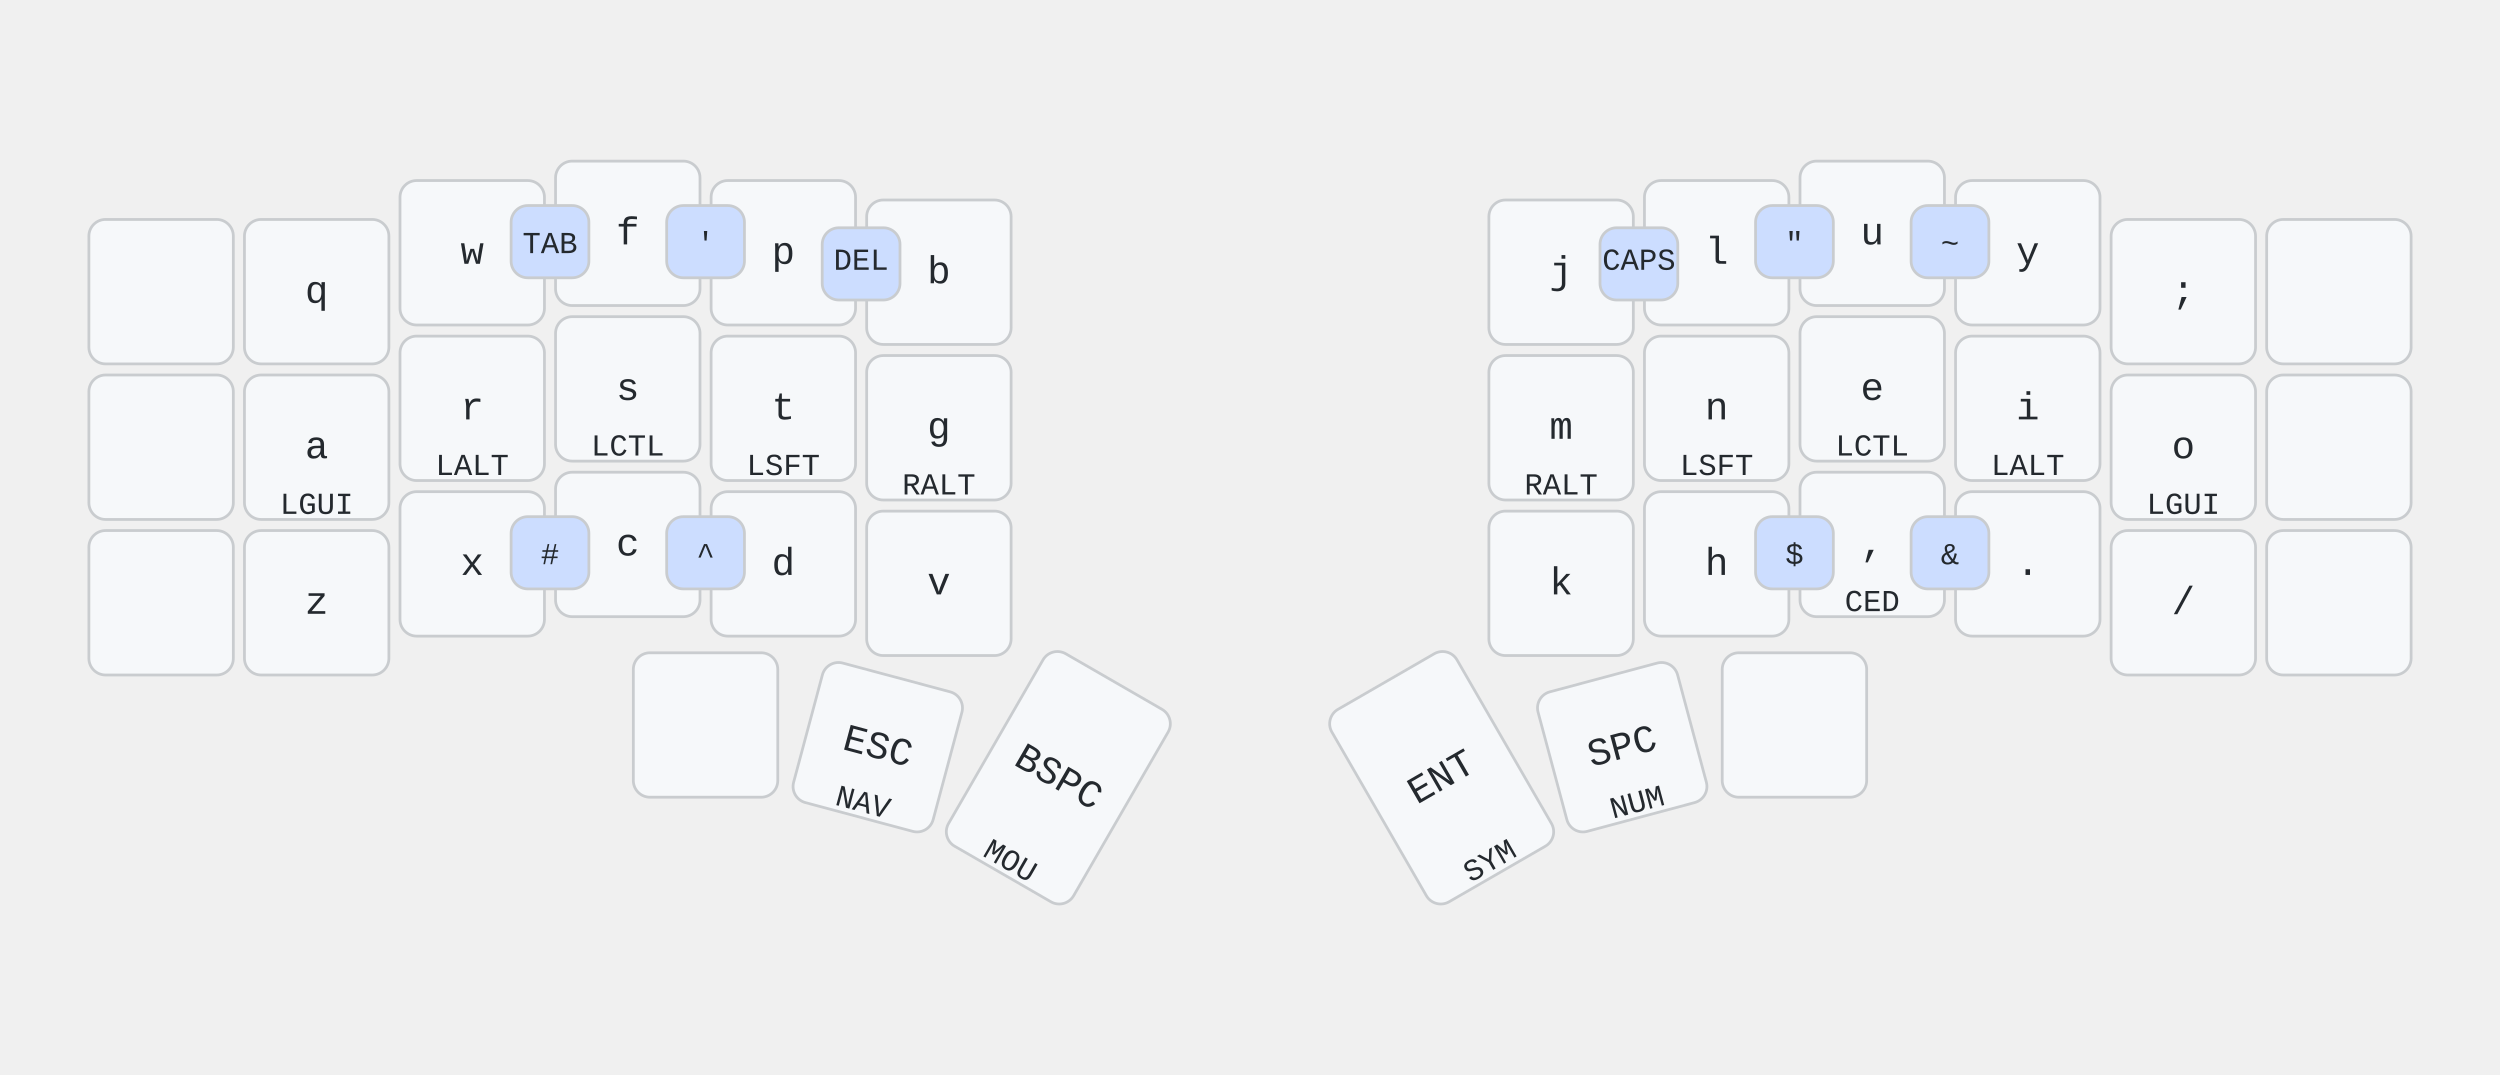
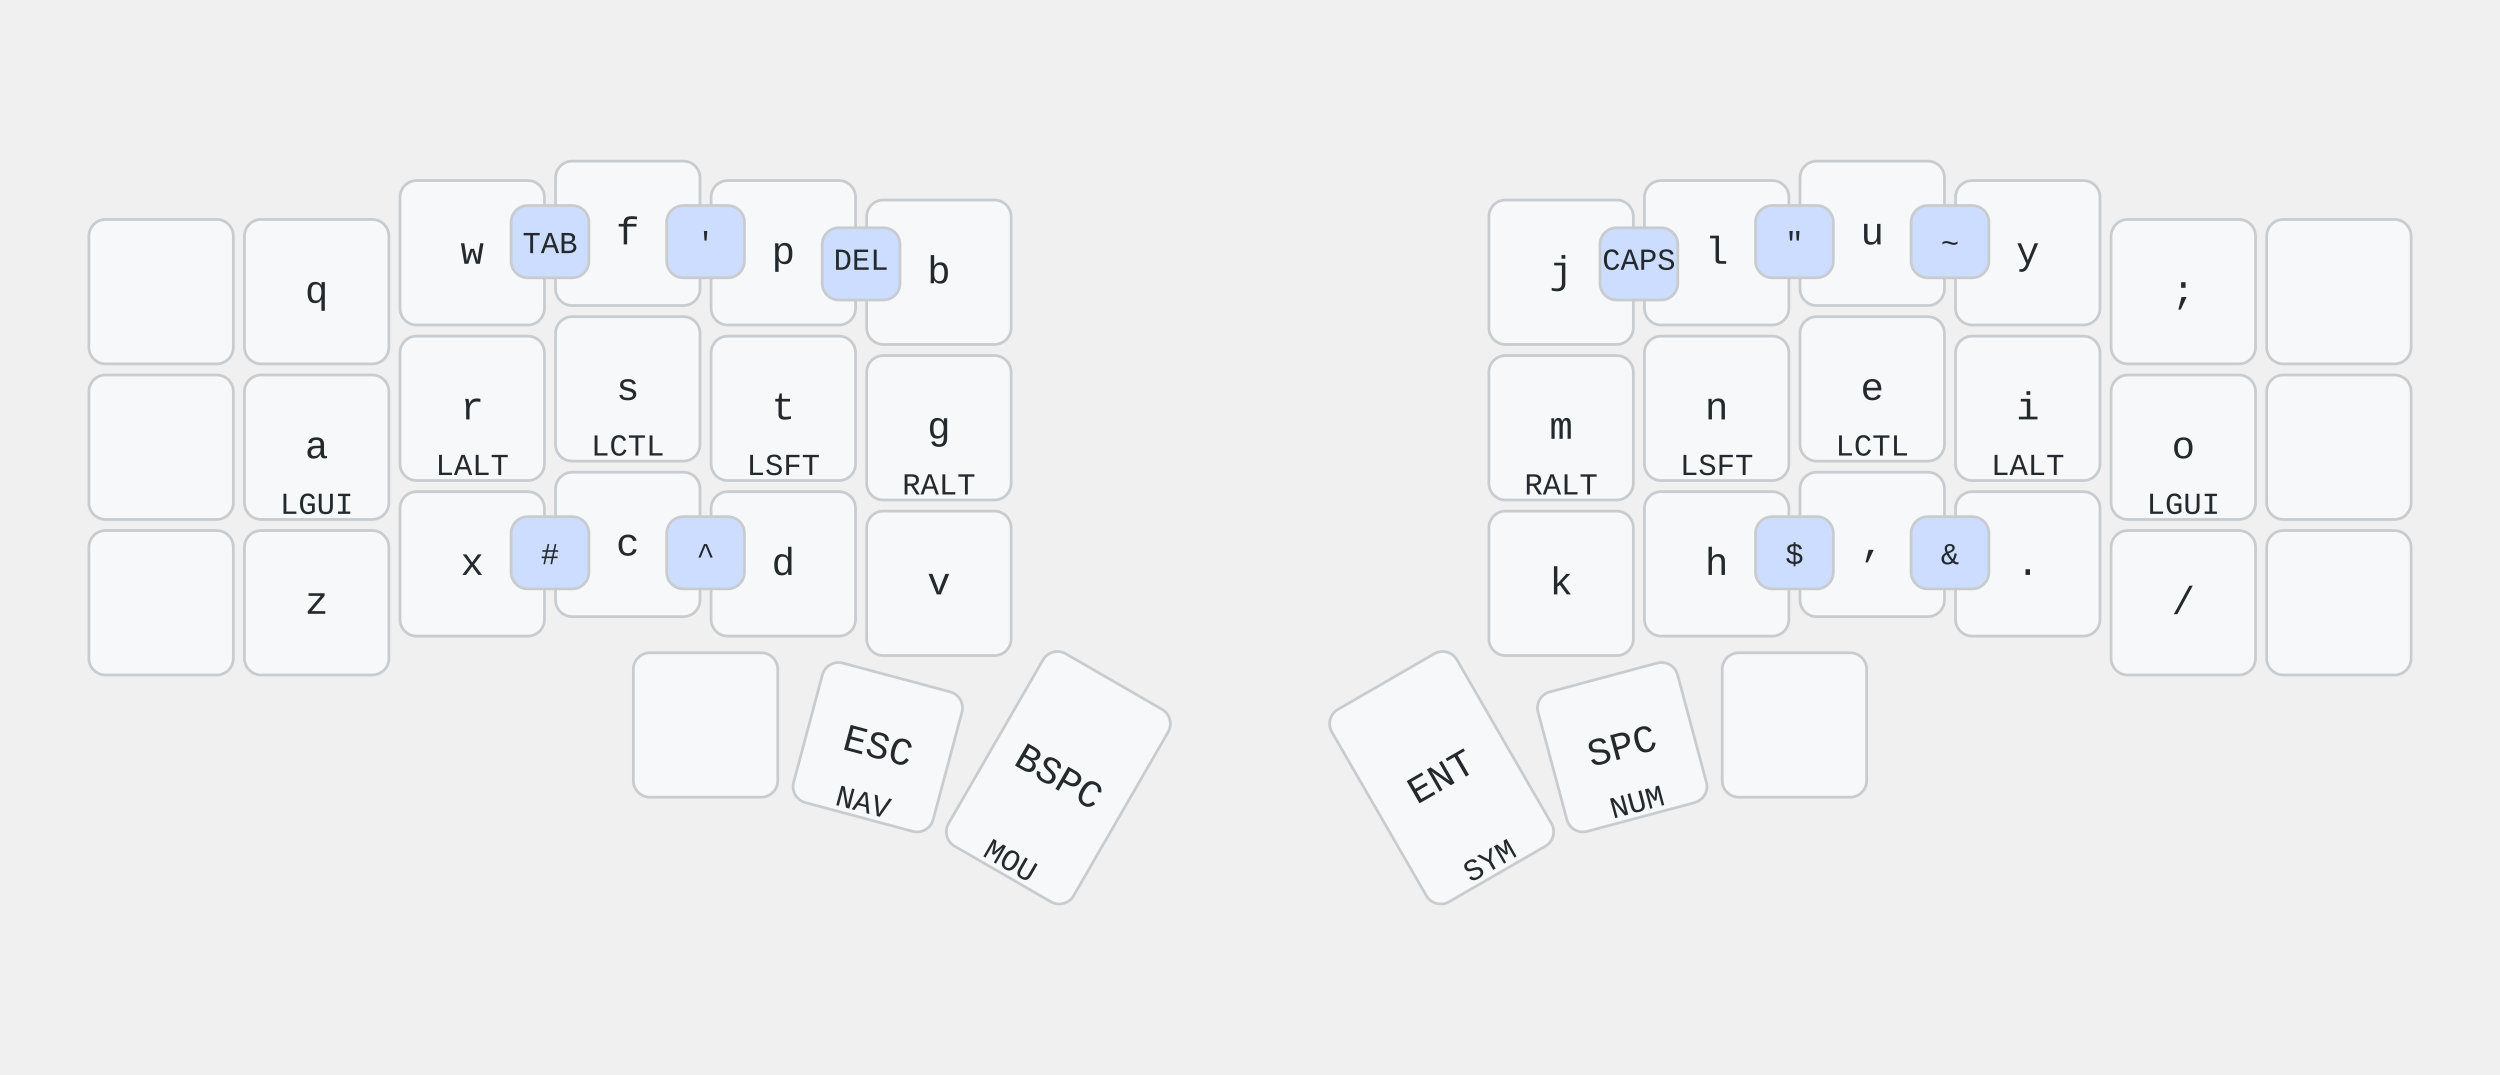
<svg xmlns="http://www.w3.org/2000/svg" width="900" height="387" viewBox="0 0 900 387" class="keymap">
  <style>/* inherit to force styles through use tags */
svg path {
    fill: inherit;
}

/* font and background color specifications */
svg.keymap {
    font-family: SFMono-Regular,Consolas,Liberation Mono,Menlo,monospace;
    font-size: 14px;
    font-kerning: normal;
    text-rendering: optimizeLegibility;
    fill: #24292e;
}

/* default key styling */
rect.key {
    fill: #f6f8fa;
}

rect.key, rect.combo {
    stroke: #c9cccf;
    stroke-width: 1;
}

/* default key side styling, only used is draw_key_sides is set */
rect.side {
    filter: brightness(90%);
}

/* color accent for combo boxes */
rect.combo, rect.combo-separate {
    fill: #cdf;
}

/* color accent for held keys */
rect.held, rect.combo.held {
    fill: #fdd;
}

/* color accent for ghost (optional) keys */
rect.ghost, rect.combo.ghost {
    stroke-dasharray: 4, 4;
    stroke-width: 2;
}

text {
    text-anchor: middle;
    dominant-baseline: middle;
}

/* styling for layer labels */
text.label {
    font-weight: bold;
    text-anchor: start;
    stroke: white;
    stroke-width: 4;
    paint-order: stroke;
}

/* styling for optional footer */
text.footer {
    text-anchor: end;
    dominant-baseline: auto;
    stroke: white;
    stroke-width: 4;
    paint-order: stroke;
}

/* styling for combo tap, and key non-tap label text */
text.combo, text.hold, text.shifted, text.left, text.right {
    font-size: 11px;
}

text.hold {
    text-anchor: middle;
    dominant-baseline: auto;
}

text.shifted {
    text-anchor: middle;
    dominant-baseline: hanging;
}

text.left {
    text-anchor: start;
}

text.right {
    text-anchor: end;
}

text.layer-activator {
    text-decoration: underline;
}

/* styling for hold/shifted label text in combo box */
text.combo.hold, text.combo.shifted, text.combo.left, text.combo.right {
    font-size: 8px;
}

/* lighter symbol for transparent keys */
text.trans {
    fill: #7b7e81;
}

/* styling for combo dendrons */
path.combo {
    stroke-width: 1;
    stroke: gray;
    fill: none;
}

/* Start Tabler Icons Cleanup */
/* cannot use height/width with glyphs */
.icon-tabler &gt; path {
    fill: inherit;
    stroke: inherit;
    stroke-width: 2;
}
/* hide tabler's default box */
.icon-tabler &gt; path[stroke="none"][fill="none"] {
    visibility: hidden;
}
/* End Tabler Icons Cleanup */
</style>
  <g transform="translate(30, 0)" class="layer-BASE">
    <g transform="translate(0, 56)">
      <g transform="translate(28, 49)" class="key keypos-0">
        <rect rx="6" ry="6" x="-26" y="-26" width="52" height="52" class="key" />
      </g>
      <g transform="translate(84, 49)" class="key keypos-1">
        <rect rx="6" ry="6" x="-26" y="-26" width="52" height="52" class="key" />
        <text x="0" y="0" class="key tap">q</text>
      </g>
      <g transform="translate(140, 35)" class="key keypos-2">
        <rect rx="6" ry="6" x="-26" y="-26" width="52" height="52" class="key" />
        <text x="0" y="0" class="key tap">w</text>
      </g>
      <g transform="translate(196, 28)" class="key keypos-3">
        <rect rx="6" ry="6" x="-26" y="-26" width="52" height="52" class="key" />
        <text x="0" y="0" class="key tap">f</text>
      </g>
      <g transform="translate(252, 35)" class="key keypos-4">
        <rect rx="6" ry="6" x="-26" y="-26" width="52" height="52" class="key" />
        <text x="0" y="0" class="key tap">p</text>
      </g>
      <g transform="translate(308, 42)" class="key keypos-5">
        <rect rx="6" ry="6" x="-26" y="-26" width="52" height="52" class="key" />
        <text x="0" y="0" class="key tap">b</text>
      </g>
      <g transform="translate(532, 42)" class="key keypos-6">
        <rect rx="6" ry="6" x="-26" y="-26" width="52" height="52" class="key" />
        <text x="0" y="0" class="key tap">j</text>
      </g>
      <g transform="translate(588, 35)" class="key keypos-7">
        <rect rx="6" ry="6" x="-26" y="-26" width="52" height="52" class="key" />
        <text x="0" y="0" class="key tap">l</text>
      </g>
      <g transform="translate(644, 28)" class="key keypos-8">
        <rect rx="6" ry="6" x="-26" y="-26" width="52" height="52" class="key" />
        <text x="0" y="0" class="key tap">u</text>
      </g>
      <g transform="translate(700, 35)" class="key keypos-9">
        <rect rx="6" ry="6" x="-26" y="-26" width="52" height="52" class="key" />
        <text x="0" y="0" class="key tap">y</text>
      </g>
      <g transform="translate(756, 49)" class="key keypos-10">
        <rect rx="6" ry="6" x="-26" y="-26" width="52" height="52" class="key" />
        <text x="0" y="0" class="key tap">;</text>
      </g>
      <g transform="translate(812, 49)" class="key keypos-11">
        <rect rx="6" ry="6" x="-26" y="-26" width="52" height="52" class="key" />
      </g>
      <g transform="translate(28, 105)" class="key keypos-12">
        <rect rx="6" ry="6" x="-26" y="-26" width="52" height="52" class="key" />
      </g>
      <g transform="translate(84, 105)" class="key keypos-13">
        <rect rx="6" ry="6" x="-26" y="-26" width="52" height="52" class="key" />
        <text x="0" y="0" class="key tap">a</text>
        <text x="0" y="24" class="key hold">LGUI</text>
      </g>
      <g transform="translate(140, 91)" class="key keypos-14">
        <rect rx="6" ry="6" x="-26" y="-26" width="52" height="52" class="key" />
        <text x="0" y="0" class="key tap">r</text>
        <text x="0" y="24" class="key hold">LALT</text>
      </g>
      <g transform="translate(196, 84)" class="key keypos-15">
        <rect rx="6" ry="6" x="-26" y="-26" width="52" height="52" class="key" />
        <text x="0" y="0" class="key tap">s</text>
        <text x="0" y="24" class="key hold">LCTL</text>
      </g>
      <g transform="translate(252, 91)" class="key keypos-16">
        <rect rx="6" ry="6" x="-26" y="-26" width="52" height="52" class="key" />
        <text x="0" y="0" class="key tap">t</text>
        <text x="0" y="24" class="key hold">LSFT</text>
      </g>
      <g transform="translate(308, 98)" class="key keypos-17">
        <rect rx="6" ry="6" x="-26" y="-26" width="52" height="52" class="key" />
        <text x="0" y="0" class="key tap">g</text>
        <text x="0" y="24" class="key hold">RALT</text>
      </g>
      <g transform="translate(532, 98)" class="key keypos-18">
        <rect rx="6" ry="6" x="-26" y="-26" width="52" height="52" class="key" />
        <text x="0" y="0" class="key tap">m</text>
        <text x="0" y="24" class="key hold">RALT</text>
      </g>
      <g transform="translate(588, 91)" class="key keypos-19">
        <rect rx="6" ry="6" x="-26" y="-26" width="52" height="52" class="key" />
        <text x="0" y="0" class="key tap">n</text>
        <text x="0" y="24" class="key hold">LSFT</text>
      </g>
      <g transform="translate(644, 84)" class="key keypos-20">
        <rect rx="6" ry="6" x="-26" y="-26" width="52" height="52" class="key" />
        <text x="0" y="0" class="key tap">e</text>
        <text x="0" y="24" class="key hold">LCTL</text>
      </g>
      <g transform="translate(700, 91)" class="key keypos-21">
        <rect rx="6" ry="6" x="-26" y="-26" width="52" height="52" class="key" />
        <text x="0" y="0" class="key tap">i</text>
        <text x="0" y="24" class="key hold">LALT</text>
      </g>
      <g transform="translate(756, 105)" class="key keypos-22">
        <rect rx="6" ry="6" x="-26" y="-26" width="52" height="52" class="key" />
        <text x="0" y="0" class="key tap">o</text>
        <text x="0" y="24" class="key hold">LGUI</text>
      </g>
      <g transform="translate(812, 105)" class="key keypos-23">
        <rect rx="6" ry="6" x="-26" y="-26" width="52" height="52" class="key" />
      </g>
      <g transform="translate(28, 161)" class="key keypos-24">
        <rect rx="6" ry="6" x="-26" y="-26" width="52" height="52" class="key" />
      </g>
      <g transform="translate(84, 161)" class="key keypos-25">
        <rect rx="6" ry="6" x="-26" y="-26" width="52" height="52" class="key" />
        <text x="0" y="0" class="key tap">z</text>
      </g>
      <g transform="translate(140, 147)" class="key keypos-26">
        <rect rx="6" ry="6" x="-26" y="-26" width="52" height="52" class="key" />
        <text x="0" y="0" class="key tap">x</text>
      </g>
      <g transform="translate(196, 140)" class="key keypos-27">
        <rect rx="6" ry="6" x="-26" y="-26" width="52" height="52" class="key" />
        <text x="0" y="0" class="key tap">c</text>
      </g>
      <g transform="translate(252, 147)" class="key keypos-28">
        <rect rx="6" ry="6" x="-26" y="-26" width="52" height="52" class="key" />
        <text x="0" y="0" class="key tap">d</text>
      </g>
      <g transform="translate(308, 154)" class="key keypos-29">
        <rect rx="6" ry="6" x="-26" y="-26" width="52" height="52" class="key" />
        <text x="0" y="0" class="key tap">v</text>
      </g>
      <g transform="translate(532, 154)" class="key keypos-30">
        <rect rx="6" ry="6" x="-26" y="-26" width="52" height="52" class="key" />
        <text x="0" y="0" class="key tap">k</text>
      </g>
      <g transform="translate(588, 147)" class="key keypos-31">
        <rect rx="6" ry="6" x="-26" y="-26" width="52" height="52" class="key" />
        <text x="0" y="0" class="key tap">h</text>
      </g>
      <g transform="translate(644, 140)" class="key keypos-32">
        <rect rx="6" ry="6" x="-26" y="-26" width="52" height="52" class="key" />
        <text x="0" y="0" class="key tap">,</text>
-         <text x="0" y="24" class="key hold">CED</text>
      </g>
      <g transform="translate(700, 147)" class="key keypos-33">
        <rect rx="6" ry="6" x="-26" y="-26" width="52" height="52" class="key" />
        <text x="0" y="0" class="key tap">.</text>
      </g>
      <g transform="translate(756, 161)" class="key keypos-34">
        <rect rx="6" ry="6" x="-26" y="-26" width="52" height="52" class="key" />
        <text x="0" y="0" class="key tap">/</text>
      </g>
      <g transform="translate(812, 161)" class="key keypos-35">
        <rect rx="6" ry="6" x="-26" y="-26" width="52" height="52" class="key" />
      </g>
      <g transform="translate(224, 205)" class="key keypos-36">
        <rect rx="6" ry="6" x="-26" y="-26" width="52" height="52" class="key" />
      </g>
      <g transform="translate(286, 213) rotate(15.0)" class="key keypos-37">
        <rect rx="6" ry="6" x="-26" y="-26" width="52" height="52" class="key" />
        <text x="0" y="0" class="key tap">ESC</text>
        <text x="0" y="24" class="key hold">NAV</text>
      </g>
      <g transform="translate(351, 224) rotate(30.0)" class="key keypos-38">
        <rect rx="6" ry="6" x="-26" y="-40" width="52" height="80" class="key" />
        <text x="0" y="0" class="key tap">BSPC</text>
        <text x="0" y="38" class="key hold">MOU</text>
      </g>
      <g transform="translate(489, 224) rotate(-30.0)" class="key keypos-39">
        <rect rx="6" ry="6" x="-26" y="-40" width="52" height="80" class="key" />
        <text x="0" y="0" class="key tap">ENT</text>
        <text x="0" y="38" class="key hold">SYM</text>
      </g>
      <g transform="translate(554, 213) rotate(-15.0)" class="key keypos-40">
        <rect rx="6" ry="6" x="-26" y="-26" width="52" height="52" class="key" />
        <text x="0" y="0" class="key tap">SPC</text>
        <text x="0" y="24" class="key hold">NUM</text>
      </g>
      <g transform="translate(616, 205)" class="key keypos-41">
        <rect rx="6" ry="6" x="-26" y="-26" width="52" height="52" class="key" />
      </g>
      <g class="combo combopos-0">
        <rect rx="6" ry="6" x="154" y="18" width="28" height="26" class="combo" />
        <text x="168" y="32" class="combo tap">TAB</text>
      </g>
      <g class="combo combopos-1">
        <rect rx="6" ry="6" x="210" y="18" width="28" height="26" class="combo" />
        <text x="224" y="32" class="combo tap">'</text>
      </g>
      <g class="combo combopos-2">
        <rect rx="6" ry="6" x="154" y="130" width="28" height="26" class="combo" />
        <text x="168" y="144" class="combo tap">#</text>
      </g>
      <g class="combo combopos-3">
        <rect rx="6" ry="6" x="210" y="130" width="28" height="26" class="combo" />
        <text x="224" y="144" class="combo tap">^</text>
      </g>
      <g class="combo combopos-4">
        <rect rx="6" ry="6" x="602" y="18" width="28" height="26" class="combo" />
        <text x="616" y="32" class="combo tap">"</text>
      </g>
      <g class="combo combopos-5">
        <rect rx="6" ry="6" x="658" y="18" width="28" height="26" class="combo" />
        <text x="672" y="32" class="combo tap">~</text>
      </g>
      <g class="combo combopos-6">
        <rect rx="6" ry="6" x="602" y="130" width="28" height="26" class="combo" />
        <text x="616" y="144" class="combo tap">$</text>
      </g>
      <g class="combo combopos-7">
        <rect rx="6" ry="6" x="658" y="130" width="28" height="26" class="combo" />
        <text x="672" y="144" class="combo tap">&amp;</text>
      </g>
      <g class="combo combopos-8">
        <rect rx="6" ry="6" x="546" y="26" width="28" height="26" class="combo" />
        <text x="560" y="38" class="combo tap">CAPS</text>
      </g>
      <g class="combo combopos-9">
        <rect rx="6" ry="6" x="266" y="26" width="28" height="26" class="combo" />
        <text x="280" y="38" class="combo tap">DEL</text>
      </g>
    </g>
  </g>
</svg>
